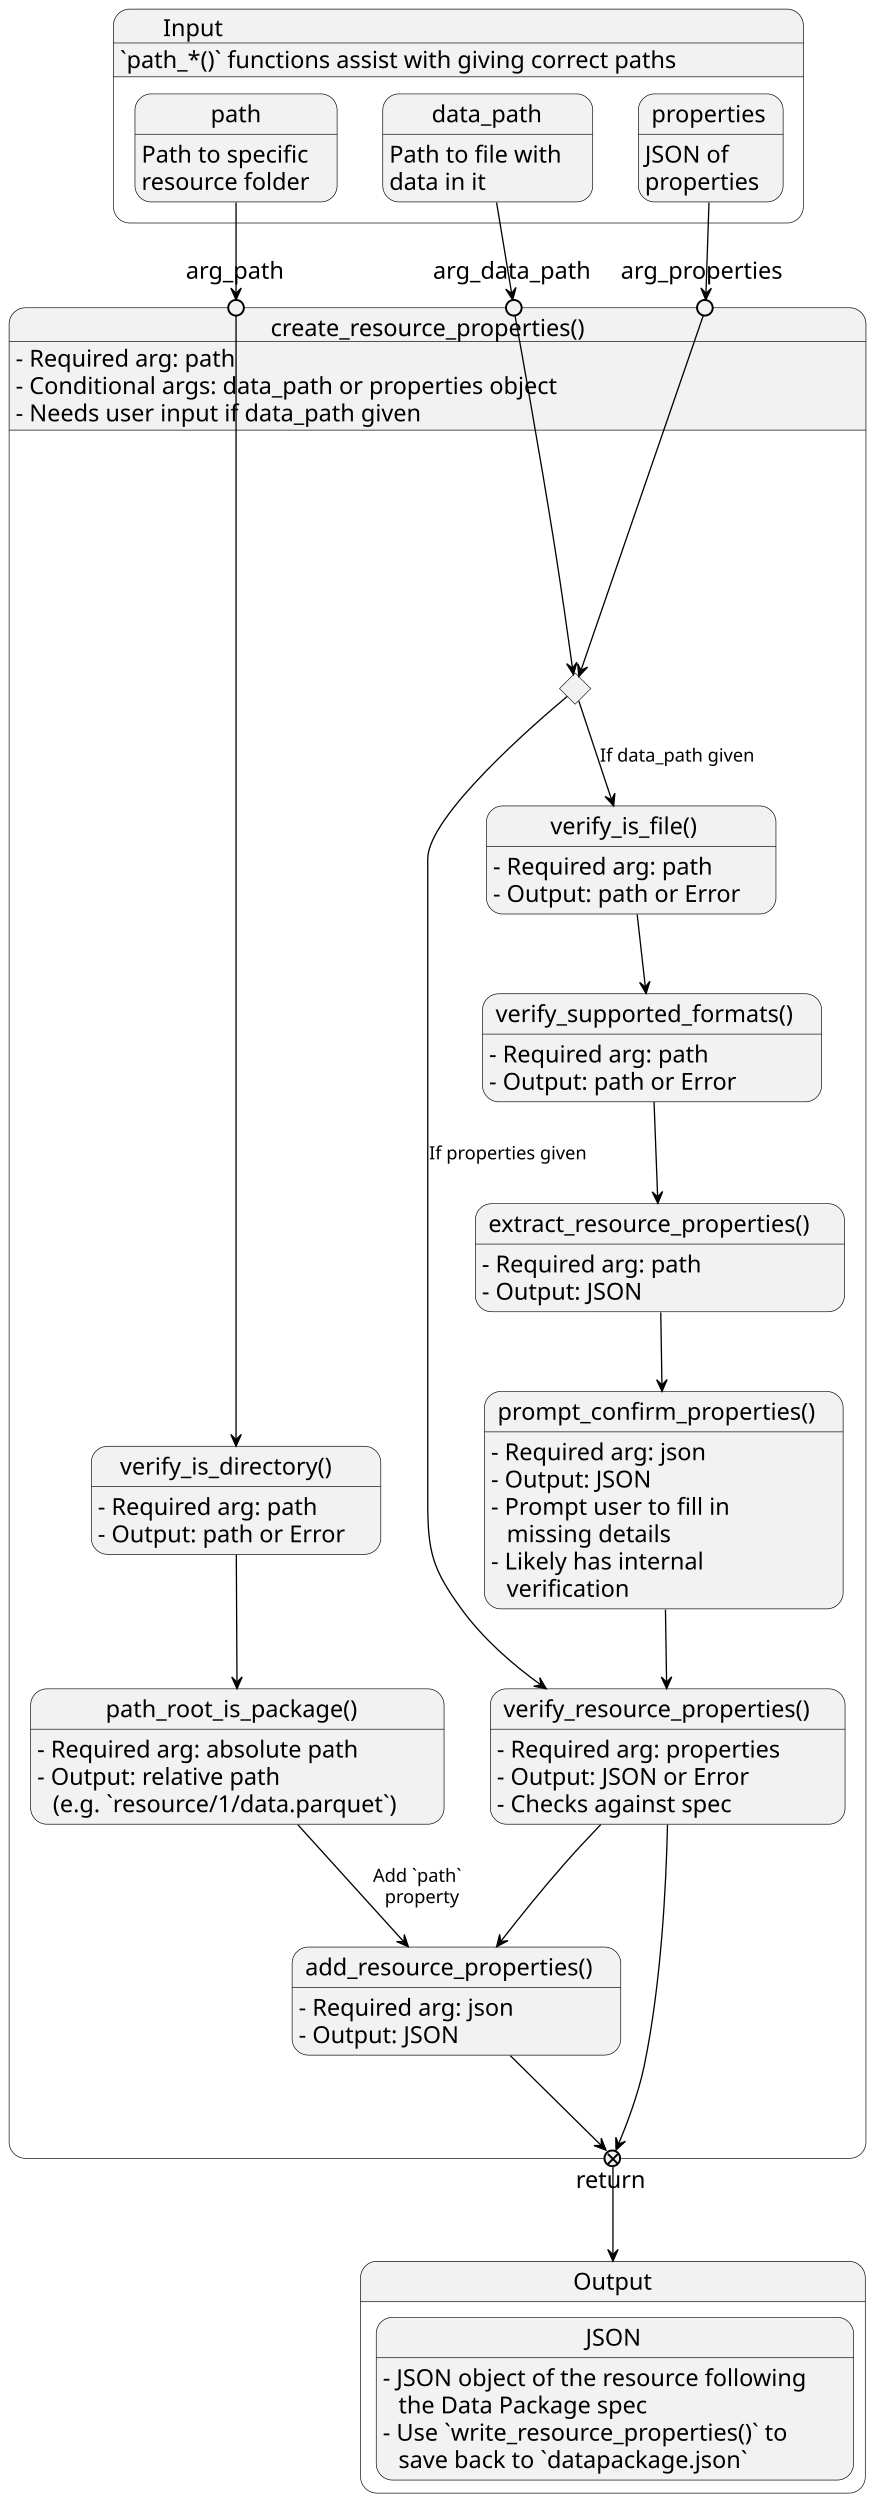
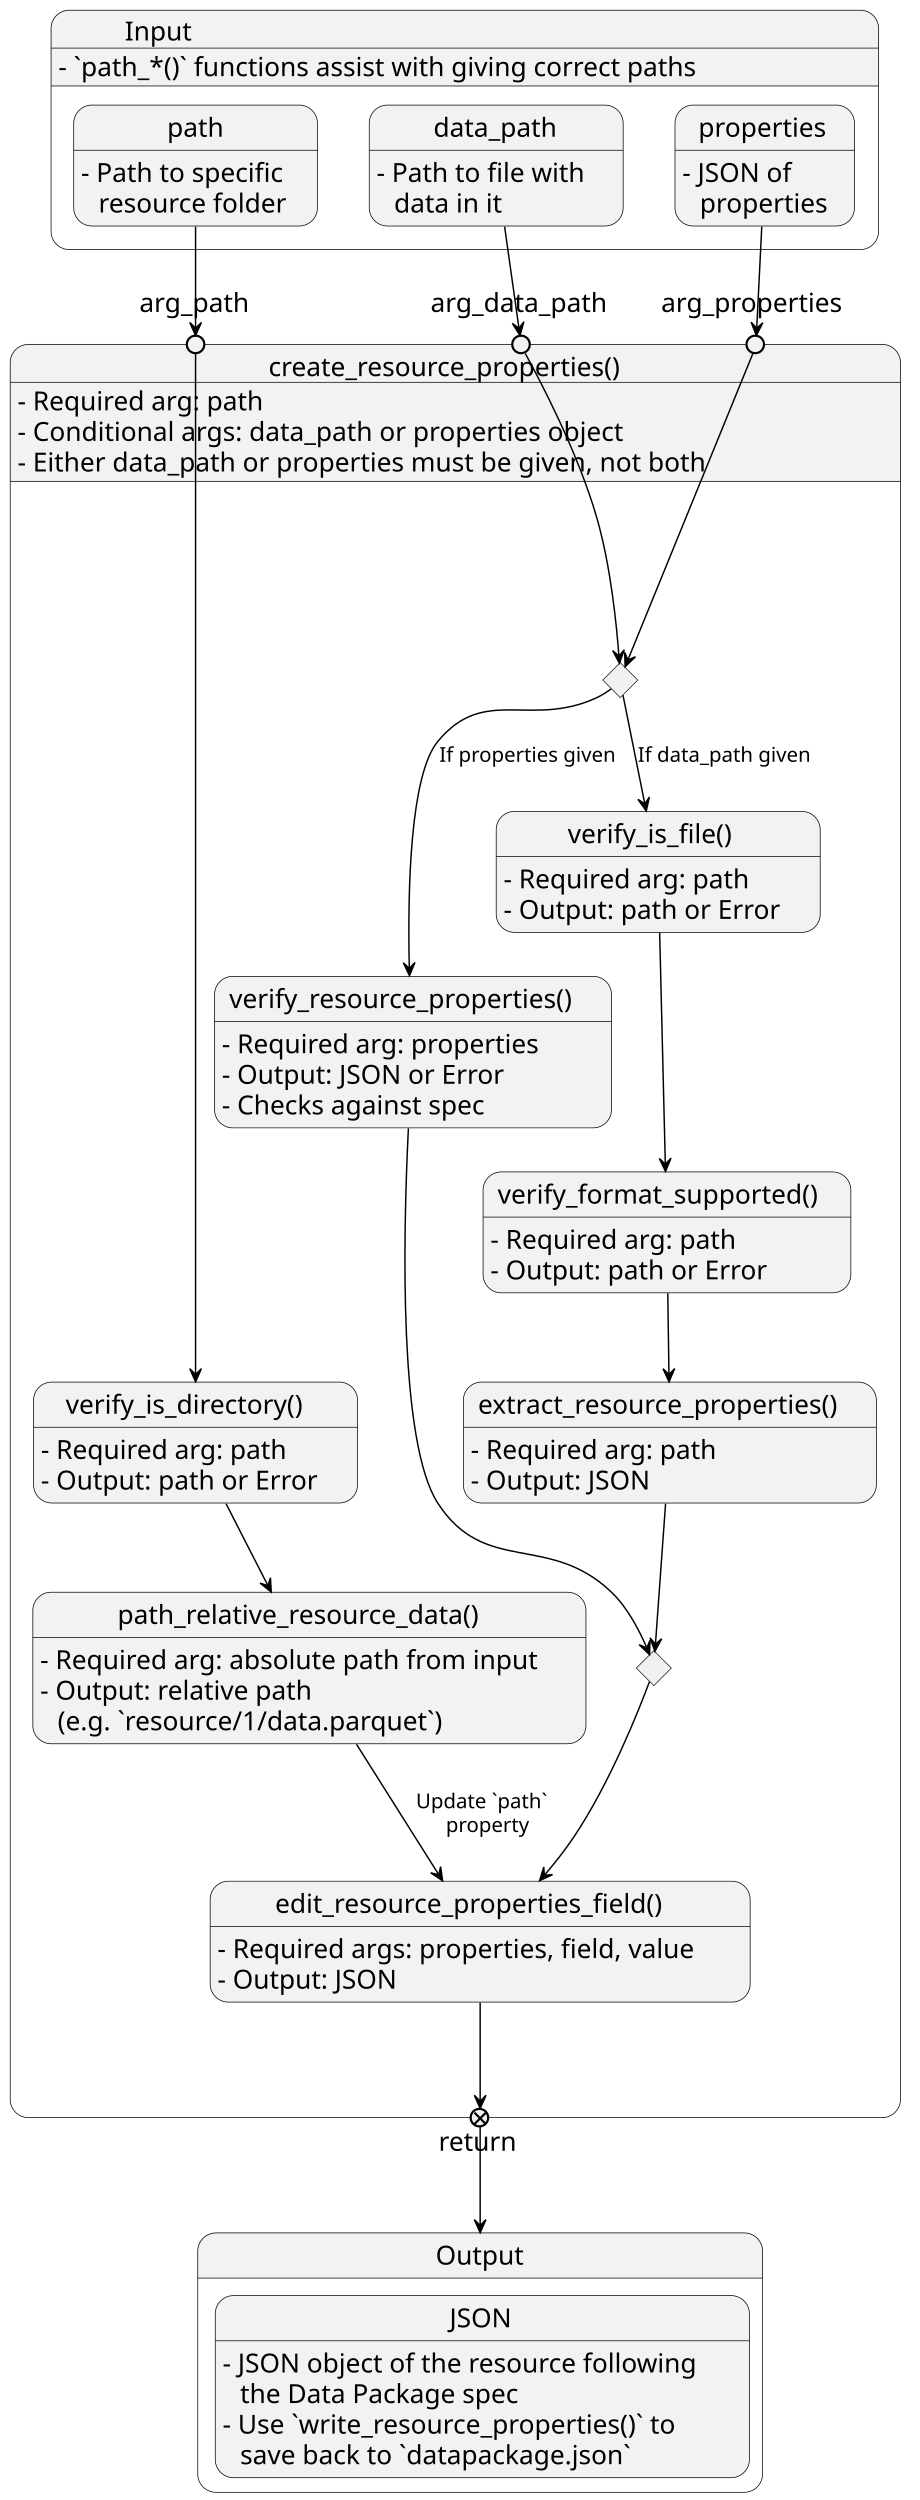
- <svg xmlns="http://www.w3.org/2000/svg" contentStyleType="text/css" height="1917px" preserveAspectRatio="none" style="width:677px;height:1917px;background:#FFFFFF;" version="1.1" viewBox="0 0 677 1917" width="677px" zoomAndPan="magnify">
+ <svg xmlns="http://www.w3.org/2000/svg" contentStyleType="text/css" height="1713px" preserveAspectRatio="none" style="width:630px;height:1713px;background:#FFFFFF;" version="1.1" viewBox="0 0 630 1713" width="630px" zoomAndPan="magnify">
  <defs />
  <g>
    <g id="cluster_input">
-       <path d="M99.5,7 L603.5,7 A12.5,12.5 0 0 1 616,19.5 L616,58.906 L87,58.906 L87,19.5 A12.5,12.5 0 0 1 99.5,7 " fill="#F2F2F2" style="stroke:#F2F2F2;stroke-width:1.0;" />
-       <rect fill="none" height="164" rx="12.5" ry="12.5" style="stroke:#000000;stroke-width:0.5;" width="529" x="87" y="7" />
-       <line style="stroke:#000000;stroke-width:0.5;" x1="87" x2="616" y1="58.906" y2="58.906" />
-       <line style="stroke:#000000;stroke-width:0.5;" x1="87" x2="616" y1="32.953" y2="32.953" />
-       <text fill="#000000" font-family="Fira Code" font-size="18" lengthAdjust="spacing" textLength="46" x="125" y="27.708">Input</text>
-       <text fill="#000000" font-family="Fira Code" font-size="18" lengthAdjust="spacing" textLength="453" x="92" y="52.161">`path_*()` functions assist with giving correct paths</text>
+       <path d="M47.5,7 L589.5,7 A12.5,12.5 0 0 1 602,19.5 L602,58.906 L35,58.906 L35,19.5 A12.5,12.5 0 0 1 47.5,7 " fill="#F2F2F2" style="stroke:#F2F2F2;stroke-width:1.0;" />
+       <rect fill="none" height="164" rx="12.5" ry="12.5" style="stroke:#000000;stroke-width:0.5;" width="567" x="35" y="7" />
+       <line style="stroke:#000000;stroke-width:0.5;" x1="35" x2="602" y1="58.906" y2="58.906" />
+       <line style="stroke:#000000;stroke-width:0.5;" x1="35" x2="602" y1="32.953" y2="32.953" />
+       <text fill="#000000" font-family="Fira Code" font-size="18" lengthAdjust="spacing" textLength="46" x="85.5" y="27.708">Input</text>
+       <text fill="#000000" font-family="Fira Code" font-size="18" lengthAdjust="spacing" textLength="466" x="40" y="52.161">- `path_*()` functions assist with giving correct paths</text>
    </g>
    <g id="cluster_crp">
-       <path d="M19.5,236 L651.5,236 A12.5,12.5 0 0 1 664,248.5 L664,329.812 L7,329.812 L7,248.5 A12.5,12.5 0 0 1 19.5,236 " fill="#F2F2F2" style="stroke:#F2F2F2;stroke-width:1.0;" />
-       <rect fill="none" height="1419" rx="12.5" ry="12.5" style="stroke:#000000;stroke-width:0.5;" width="657" x="7" y="236" />
-       <line style="stroke:#000000;stroke-width:0.5;" x1="7" x2="664" y1="329.812" y2="329.812" />
-       <line style="stroke:#000000;stroke-width:0.5;" x1="7" x2="664" y1="261.953" y2="261.953" />
-       <text fill="#000000" font-family="Fira Code" font-size="18" lengthAdjust="spacing" textLength="256" x="207.5" y="257.708">create_resource_properties()</text>
+       <path d="M19.5,236 L604.5,236 A12.5,12.5 0 0 1 617,248.5 L617,329.812 L7,329.812 L7,248.5 A12.5,12.5 0 0 1 19.5,236 " fill="#F2F2F2" style="stroke:#F2F2F2;stroke-width:1.0;" />
+       <rect fill="none" height="1215" rx="12.5" ry="12.5" style="stroke:#000000;stroke-width:0.5;" width="610" x="7" y="236" />
+       <line style="stroke:#000000;stroke-width:0.5;" x1="7" x2="617" y1="329.812" y2="329.812" />
+       <line style="stroke:#000000;stroke-width:0.5;" x1="7" x2="617" y1="261.953" y2="261.953" />
+       <text fill="#000000" font-family="Fira Code" font-size="18" lengthAdjust="spacing" textLength="256" x="184" y="257.708">create_resource_properties()</text>
      <text fill="#000000" font-family="Fira Code" font-size="18" lengthAdjust="spacing" textLength="180" x="12" y="281.161">- Required arg: path</text>
      <text fill="#000000" font-family="Fira Code" font-size="18" lengthAdjust="spacing" textLength="436" x="12" y="302.114">- Conditional args: data_path or properties object</text>
-       <text fill="#000000" font-family="Fira Code" font-size="18" lengthAdjust="spacing" textLength="327" x="12" y="323.067">- Needs user input if data_path given</text>
+       <text fill="#000000" font-family="Fira Code" font-size="18" lengthAdjust="spacing" textLength="499" x="12" y="323.067">- Either data_path or properties must be given, not both</text>
    </g>
    <g id="input.path">
-       <rect fill="#F2F2F2" height="82.859" rx="12.5" ry="12.5" style="stroke:#000000;stroke-width:0.5;" width="155" x="103.5" y="72" />
-       <line style="stroke:#000000;stroke-width:0.5;" x1="103.5" x2="258.5" y1="102.953" y2="102.953" />
-       <text fill="#000000" font-family="Fira Code" font-size="18" lengthAdjust="spacing" textLength="39" x="161.5" y="93.708">path</text>
-       <text fill="#000000" font-family="Fira Code" font-size="18" lengthAdjust="spacing" textLength="133" x="108.5" y="124.661">Path to specific</text>
-       <text fill="#000000" font-family="Fira Code" font-size="18" lengthAdjust="spacing" textLength="135" x="108.5" y="145.614">resource folder</text>
+       <rect fill="#F2F2F2" height="82.859" rx="12.5" ry="12.5" style="stroke:#000000;stroke-width:0.5;" width="167" x="50.5" y="72" />
+       <line style="stroke:#000000;stroke-width:0.5;" x1="50.5" x2="217.5" y1="102.953" y2="102.953" />
+       <text fill="#000000" font-family="Fira Code" font-size="18" lengthAdjust="spacing" textLength="39" x="114.5" y="93.708">path</text>
+       <text fill="#000000" font-family="Fira Code" font-size="18" lengthAdjust="spacing" textLength="146" x="55.5" y="124.661">- Path to specific</text>
+       <text fill="#000000" font-family="Fira Code" font-size="18" lengthAdjust="spacing" textLength="135" x="67.5" y="145.614">resource folder</text>
    </g>
    <g id="input.data_path">
-       <rect fill="#F2F2F2" height="82.859" rx="12.5" ry="12.5" style="stroke:#000000;stroke-width:0.5;" width="161" x="293.5" y="72" />
-       <line style="stroke:#000000;stroke-width:0.5;" x1="293.5" x2="454.5" y1="102.953" y2="102.953" />
-       <text fill="#000000" font-family="Fira Code" font-size="18" lengthAdjust="spacing" textLength="86" x="331" y="93.708">data_path</text>
-       <text fill="#000000" font-family="Fira Code" font-size="18" lengthAdjust="spacing" textLength="141" x="298.5" y="124.661">Path to file with</text>
-       <text fill="#000000" font-family="Fira Code" font-size="18" lengthAdjust="spacing" textLength="78" x="298.5" y="145.614">data in it</text>
+       <rect fill="#F2F2F2" height="82.859" rx="12.5" ry="12.5" style="stroke:#000000;stroke-width:0.5;" width="174" x="253" y="72" />
+       <line style="stroke:#000000;stroke-width:0.5;" x1="253" x2="427" y1="102.953" y2="102.953" />
+       <text fill="#000000" font-family="Fira Code" font-size="18" lengthAdjust="spacing" textLength="86" x="297" y="93.708">data_path</text>
+       <text fill="#000000" font-family="Fira Code" font-size="18" lengthAdjust="spacing" textLength="154" x="258" y="124.661">- Path to file with</text>
+       <text fill="#000000" font-family="Fira Code" font-size="18" lengthAdjust="spacing" textLength="78" x="270" y="145.614">data in it</text>
    </g>
    <g id="input.properties">
-       <rect fill="#F2F2F2" height="82.859" rx="12.5" ry="12.5" style="stroke:#000000;stroke-width:0.5;" width="111" x="489.5" y="72" />
-       <line style="stroke:#000000;stroke-width:0.5;" x1="489.5" x2="600.5" y1="102.953" y2="102.953" />
-       <text fill="#000000" font-family="Fira Code" font-size="18" lengthAdjust="spacing" textLength="91" x="499.5" y="93.708">properties</text>
-       <text fill="#000000" font-family="Fira Code" font-size="18" lengthAdjust="spacing" textLength="68" x="494.5" y="124.661">JSON of</text>
-       <text fill="#000000" font-family="Fira Code" font-size="18" lengthAdjust="spacing" textLength="91" x="494.5" y="145.614">properties</text>
+       <rect fill="#F2F2F2" height="82.859" rx="12.5" ry="12.5" style="stroke:#000000;stroke-width:0.5;" width="123" x="462.5" y="72" />
+       <line style="stroke:#000000;stroke-width:0.5;" x1="462.5" x2="585.5" y1="102.953" y2="102.953" />
+       <text fill="#000000" font-family="Fira Code" font-size="18" lengthAdjust="spacing" textLength="91" x="478.5" y="93.708">properties</text>
+       <text fill="#000000" font-family="Fira Code" font-size="18" lengthAdjust="spacing" textLength="81" x="467.5" y="124.661">- JSON of</text>
+       <text fill="#000000" font-family="Fira Code" font-size="18" lengthAdjust="spacing" textLength="91" x="479.5" y="145.614">properties</text>
    </g>
-     <text fill="#000000" font-family="Fira Code" font-size="18" lengthAdjust="spacing" textLength="77" x="142.5" y="213.755">arg_path</text>
-     <ellipse cx="181" cy="236" fill="#F2F2F2" rx="6" ry="6" style="stroke:#000000;stroke-width:1.5;" />
-     <text fill="#000000" font-family="Fira Code" font-size="18" lengthAdjust="spacing" textLength="124" x="332" y="213.755">arg_data_path</text>
-     <ellipse cx="394" cy="236" fill="#F2F2F2" rx="6" ry="6" style="stroke:#000000;stroke-width:1.5;" />
-     <text fill="#000000" font-family="Fira Code" font-size="18" lengthAdjust="spacing" textLength="129" x="476" y="213.755">arg_properties</text>
-     <ellipse cx="540.5" cy="236" fill="#F2F2F2" rx="6" ry="6" style="stroke:#000000;stroke-width:1.5;" />
+     <text fill="#000000" font-family="Fira Code" font-size="18" lengthAdjust="spacing" textLength="77" x="95.5" y="213.755">arg_path</text>
+     <ellipse cx="134" cy="236" fill="#F2F2F2" rx="6" ry="6" style="stroke:#000000;stroke-width:1.5;" />
+     <text fill="#000000" font-family="Fira Code" font-size="18" lengthAdjust="spacing" textLength="124" x="295" y="213.755">arg_data_path</text>
+     <ellipse cx="357" cy="236" fill="#F2F2F2" rx="6" ry="6" style="stroke:#000000;stroke-width:1.5;" />
+     <text fill="#000000" font-family="Fira Code" font-size="18" lengthAdjust="spacing" textLength="129" x="453" y="213.755">arg_properties</text>
+     <ellipse cx="517.5" cy="236" fill="#F2F2F2" rx="6" ry="6" style="stroke:#000000;stroke-width:1.5;" />
    <g id="crp.vid">
-       <rect fill="#F2F2F2" height="82.859" rx="12.5" ry="12.5" style="stroke:#000000;stroke-width:0.5;" width="222" x="70" y="1109" />
-       <line style="stroke:#000000;stroke-width:0.5;" x1="70" x2="292" y1="1139.953" y2="1139.953" />
-       <text fill="#000000" font-family="Fira Code" font-size="18" lengthAdjust="spacing" textLength="178" x="92" y="1130.708">verify_is_directory()</text>
-       <text fill="#000000" font-family="Fira Code" font-size="18" lengthAdjust="spacing" textLength="180" x="75" y="1161.661">- Required arg: path</text>
-       <text fill="#000000" font-family="Fira Code" font-size="18" lengthAdjust="spacing" textLength="202" x="75" y="1182.614">- Output: path or Error</text>
+       <rect fill="#F2F2F2" height="82.859" rx="12.5" ry="12.5" style="stroke:#000000;stroke-width:0.5;" width="222" x="23" y="947" />
+       <line style="stroke:#000000;stroke-width:0.5;" x1="23" x2="245" y1="977.953" y2="977.953" />
+       <text fill="#000000" font-family="Fira Code" font-size="18" lengthAdjust="spacing" textLength="178" x="45" y="968.708">verify_is_directory()</text>
+       <text fill="#000000" font-family="Fira Code" font-size="18" lengthAdjust="spacing" textLength="180" x="28" y="999.661">- Required arg: path</text>
+       <text fill="#000000" font-family="Fira Code" font-size="18" lengthAdjust="spacing" textLength="202" x="28" y="1020.614">- Output: path or Error</text>
    </g>
-     <g id="crp.papr">
-       <rect fill="#F2F2F2" height="103.812" rx="12.5" ry="12.5" style="stroke:#000000;stroke-width:0.5;" width="317" x="23.5" y="1295" />
-       <line style="stroke:#000000;stroke-width:0.5;" x1="23.5" x2="340.5" y1="1325.953" y2="1325.953" />
-       <text fill="#000000" font-family="Fira Code" font-size="18" lengthAdjust="spacing" textLength="202" x="81" y="1316.708">path_root_is_package()</text>
-       <text fill="#000000" font-family="Fira Code" font-size="18" lengthAdjust="spacing" textLength="260" x="28.5" y="1347.661">- Required arg: absolute path</text>
-       <text fill="#000000" font-family="Fira Code" font-size="18" lengthAdjust="spacing" textLength="199" x="28.5" y="1368.614">- Output: relative path</text>
-       <text fill="#000000" font-family="Fira Code" font-size="18" lengthAdjust="spacing" textLength="285" x="40.5" y="1389.567">(e.g. `resource/1/data.parquet`)</text>
+     <g id="crp.prrd">
+       <rect fill="#F2F2F2" height="103.812" rx="12.5" ry="12.5" style="stroke:#000000;stroke-width:0.5;" width="379" x="22.5" y="1091" />
+       <line style="stroke:#000000;stroke-width:0.5;" x1="22.5" x2="401.5" y1="1121.953" y2="1121.953" />
+       <text fill="#000000" font-family="Fira Code" font-size="18" lengthAdjust="spacing" textLength="263" x="80.5" y="1112.708">path_relative_resource_data()</text>
+       <text fill="#000000" font-family="Fira Code" font-size="18" lengthAdjust="spacing" textLength="359" x="27.5" y="1143.661">- Required arg: absolute path from input</text>
+       <text fill="#000000" font-family="Fira Code" font-size="18" lengthAdjust="spacing" textLength="199" x="27.5" y="1164.614">- Output: relative path</text>
+       <text fill="#000000" font-family="Fira Code" font-size="18" lengthAdjust="spacing" textLength="285" x="39.5" y="1185.567">(e.g. `resource/1/data.parquet`)</text>
    </g>
-     <g id="elem_condition">
-       <polygon fill="#F1F1F1" points="441,516,453,528,441,540,429,528,441,516" style="stroke:#181818;stroke-width:0.5;" />
+     <g id="elem_condition_input">
+       <polygon fill="#F1F1F1" points="425,454,437,466,425,478,413,466,425,454" style="stroke:#181818;stroke-width:0.5;" />
    </g>
    <g id="crp.vrp">
-       <rect fill="#F2F2F2" height="103.812" rx="12.5" ry="12.5" style="stroke:#000000;stroke-width:0.5;" width="272" x="376" y="1295" />
-       <line style="stroke:#000000;stroke-width:0.5;" x1="376" x2="648" y1="1325.953" y2="1325.953" />
-       <text fill="#000000" font-family="Fira Code" font-size="18" lengthAdjust="spacing" textLength="252" x="386" y="1316.708">verify_resource_properties()</text>
-       <text fill="#000000" font-family="Fira Code" font-size="18" lengthAdjust="spacing" textLength="232" x="381" y="1347.661">- Required arg: properties</text>
-       <text fill="#000000" font-family="Fira Code" font-size="18" lengthAdjust="spacing" textLength="208" x="381" y="1368.614">- Output: JSON or Error</text>
-       <text fill="#000000" font-family="Fira Code" font-size="18" lengthAdjust="spacing" textLength="188" x="381" y="1389.567">- Checks against spec</text>
-     </g>
-     <g id="crp.arp">
-       <rect fill="#F2F2F2" height="82.859" rx="12.5" ry="12.5" style="stroke:#000000;stroke-width:0.5;" width="252" x="224" y="1493" />
-       <line style="stroke:#000000;stroke-width:0.5;" x1="224" x2="476" y1="1523.953" y2="1523.953" />
-       <text fill="#000000" font-family="Fira Code" font-size="18" lengthAdjust="spacing" textLength="232" x="234" y="1514.708">add_resource_properties()</text>
-       <text fill="#000000" font-family="Fira Code" font-size="18" lengthAdjust="spacing" textLength="176" x="229" y="1545.661">- Required arg: json</text>
-       <text fill="#000000" font-family="Fira Code" font-size="18" lengthAdjust="spacing" textLength="131" x="229" y="1566.614">- Output: JSON</text>
+       <rect fill="#F2F2F2" height="103.812" rx="12.5" ry="12.5" style="stroke:#000000;stroke-width:0.5;" width="272" x="147" y="669" />
+       <line style="stroke:#000000;stroke-width:0.5;" x1="147" x2="419" y1="699.953" y2="699.953" />
+       <text fill="#000000" font-family="Fira Code" font-size="18" lengthAdjust="spacing" textLength="252" x="157" y="690.708">verify_resource_properties()</text>
+       <text fill="#000000" font-family="Fira Code" font-size="18" lengthAdjust="spacing" textLength="232" x="152" y="721.661">- Required arg: properties</text>
+       <text fill="#000000" font-family="Fira Code" font-size="18" lengthAdjust="spacing" textLength="208" x="152" y="742.614">- Output: JSON or Error</text>
+       <text fill="#000000" font-family="Fira Code" font-size="18" lengthAdjust="spacing" textLength="188" x="152" y="763.567">- Checks against spec</text>
    </g>
    <g id="crp.vif">
-       <rect fill="#F2F2F2" height="82.859" rx="12.5" ry="12.5" style="stroke:#000000;stroke-width:0.5;" width="222" x="373" y="618" />
-       <line style="stroke:#000000;stroke-width:0.5;" x1="373" x2="595" y1="648.953" y2="648.953" />
-       <text fill="#000000" font-family="Fira Code" font-size="18" lengthAdjust="spacing" textLength="124" x="422" y="639.708">verify_is_file()</text>
-       <text fill="#000000" font-family="Fira Code" font-size="18" lengthAdjust="spacing" textLength="180" x="378" y="670.661">- Required arg: path</text>
-       <text fill="#000000" font-family="Fira Code" font-size="18" lengthAdjust="spacing" textLength="202" x="378" y="691.614">- Output: path or Error</text>
+       <rect fill="#F2F2F2" height="82.859" rx="12.5" ry="12.5" style="stroke:#000000;stroke-width:0.5;" width="222" x="340" y="556" />
+       <line style="stroke:#000000;stroke-width:0.5;" x1="340" x2="562" y1="586.953" y2="586.953" />
+       <text fill="#000000" font-family="Fira Code" font-size="18" lengthAdjust="spacing" textLength="124" x="389" y="577.708">verify_is_file()</text>
+       <text fill="#000000" font-family="Fira Code" font-size="18" lengthAdjust="spacing" textLength="180" x="345" y="608.661">- Required arg: path</text>
+       <text fill="#000000" font-family="Fira Code" font-size="18" lengthAdjust="spacing" textLength="202" x="345" y="629.614">- Output: path or Error</text>
    </g>
    <g id="crp.vsf">
-       <rect fill="#F2F2F2" height="82.859" rx="12.5" ry="12.5" style="stroke:#000000;stroke-width:0.5;" width="260" x="370" y="762" />
-       <line style="stroke:#000000;stroke-width:0.5;" x1="370" x2="630" y1="792.953" y2="792.953" />
-       <text fill="#000000" font-family="Fira Code" font-size="18" lengthAdjust="spacing" textLength="240" x="380" y="783.708">verify_supported_formats()</text>
-       <text fill="#000000" font-family="Fira Code" font-size="18" lengthAdjust="spacing" textLength="180" x="375" y="814.661">- Required arg: path</text>
-       <text fill="#000000" font-family="Fira Code" font-size="18" lengthAdjust="spacing" textLength="202" x="375" y="835.614">- Output: path or Error</text>
+       <rect fill="#F2F2F2" height="82.859" rx="12.5" ry="12.5" style="stroke:#000000;stroke-width:0.5;" width="252" x="331" y="803" />
+       <line style="stroke:#000000;stroke-width:0.5;" x1="331" x2="583" y1="833.953" y2="833.953" />
+       <text fill="#000000" font-family="Fira Code" font-size="18" lengthAdjust="spacing" textLength="232" x="341" y="824.708">verify_format_supported()</text>
+       <text fill="#000000" font-family="Fira Code" font-size="18" lengthAdjust="spacing" textLength="180" x="336" y="855.661">- Required arg: path</text>
+       <text fill="#000000" font-family="Fira Code" font-size="18" lengthAdjust="spacing" textLength="202" x="336" y="876.614">- Output: path or Error</text>
    </g>
    <g id="crp.erp">
-       <rect fill="#F2F2F2" height="82.859" rx="12.5" ry="12.5" style="stroke:#000000;stroke-width:0.5;" width="283" x="364.5" y="923" />
-       <line style="stroke:#000000;stroke-width:0.5;" x1="364.5" x2="647.5" y1="953.953" y2="953.953" />
-       <text fill="#000000" font-family="Fira Code" font-size="18" lengthAdjust="spacing" textLength="263" x="374.5" y="944.708">extract_resource_properties()</text>
-       <text fill="#000000" font-family="Fira Code" font-size="18" lengthAdjust="spacing" textLength="180" x="369.5" y="975.661">- Required arg: path</text>
-       <text fill="#000000" font-family="Fira Code" font-size="18" lengthAdjust="spacing" textLength="131" x="369.5" y="996.614">- Output: JSON</text>
+       <rect fill="#F2F2F2" height="82.859" rx="12.5" ry="12.5" style="stroke:#000000;stroke-width:0.5;" width="283" x="317.5" y="947" />
+       <line style="stroke:#000000;stroke-width:0.5;" x1="317.5" x2="600.5" y1="977.953" y2="977.953" />
+       <text fill="#000000" font-family="Fira Code" font-size="18" lengthAdjust="spacing" textLength="263" x="327.5" y="968.708">extract_resource_properties()</text>
+       <text fill="#000000" font-family="Fira Code" font-size="18" lengthAdjust="spacing" textLength="180" x="322.5" y="999.661">- Required arg: path</text>
+       <text fill="#000000" font-family="Fira Code" font-size="18" lengthAdjust="spacing" textLength="131" x="322.5" y="1020.614">- Output: JSON</text>
    </g>
-     <g id="crp.pcp">
-       <rect fill="#F2F2F2" height="166.672" rx="12.5" ry="12.5" style="stroke:#000000;stroke-width:0.5;" width="275" x="371.5" y="1067" />
-       <line style="stroke:#000000;stroke-width:0.5;" x1="371.5" x2="646.5" y1="1097.953" y2="1097.953" />
-       <text fill="#000000" font-family="Fira Code" font-size="18" lengthAdjust="spacing" textLength="255" x="381.5" y="1088.708">prompt_confirm_properties()</text>
-       <text fill="#000000" font-family="Fira Code" font-size="18" lengthAdjust="spacing" textLength="176" x="376.5" y="1119.661">- Required arg: json</text>
-       <text fill="#000000" font-family="Fira Code" font-size="18" lengthAdjust="spacing" textLength="131" x="376.5" y="1140.614">- Output: JSON</text>
-       <text fill="#000000" font-family="Fira Code" font-size="18" lengthAdjust="spacing" textLength="195" x="376.5" y="1161.567">- Prompt user to fill in</text>
-       <text fill="#000000" font-family="Fira Code" font-size="18" lengthAdjust="spacing" textLength="128" x="388.5" y="1182.521">missing details</text>
-       <text fill="#000000" font-family="Fira Code" font-size="18" lengthAdjust="spacing" textLength="174" x="376.5" y="1203.474">- Likely has internal</text>
-       <text fill="#000000" font-family="Fira Code" font-size="18" lengthAdjust="spacing" textLength="99" x="388.5" y="1224.427">verification</text>
+     <g id="elem_condition_output">
+       <polygon fill="#F1F1F1" points="448,1131,460,1143,448,1155,436,1143,448,1131" style="stroke:#181818;stroke-width:0.5;" />
    </g>
-     <text fill="#000000" font-family="Fira Code" font-size="18" lengthAdjust="spacing" textLength="56" x="441.5" y="1677.708">return</text>
-     <ellipse cx="469.5" cy="1655" fill="#F2F2F2" rx="6" ry="6" style="stroke:#000000;stroke-width:1.5;" />
-     <line style="stroke:#000000;stroke-width:1.5;" x1="473.889" x2="466.111" y1="1659.389" y2="1651.611" />
-     <line style="stroke:#000000;stroke-width:1.5;" x1="473.889" x2="466.111" y1="1651.611" y2="1659.389" />
-     <path d="M289,1734 L651,1734 A12.5,12.5 0 0 1 663.5,1746.5 L663.5,1764.953 L276.5,1764.953 L276.5,1746.5 A12.5,12.5 0 0 1 289,1734 " fill="#F2F2F2" style="stroke:#F2F2F2;stroke-width:1.0;" />
-     <rect fill="none" height="177.719" rx="12.5" ry="12.5" style="stroke:#000000;stroke-width:0.5;" width="387" x="276.5" y="1734" />
-     <line style="stroke:#000000;stroke-width:0.5;" x1="276.5" x2="663.5" y1="1764.953" y2="1764.953" />
-     <text fill="#000000" font-family="Fira Code" font-size="18" lengthAdjust="spacing" textLength="61" x="439.5" y="1755.708">Output</text>
+     <g id="crp.erpf">
+       <rect fill="#F2F2F2" height="82.859" rx="12.5" ry="12.5" style="stroke:#000000;stroke-width:0.5;" width="370" x="144" y="1289" />
+       <line style="stroke:#000000;stroke-width:0.5;" x1="144" x2="514" y1="1319.953" y2="1319.953" />
+       <text fill="#000000" font-family="Fira Code" font-size="18" lengthAdjust="spacing" textLength="281" x="188.5" y="1310.708">edit_resource_properties_field()</text>
+       <text fill="#000000" font-family="Fira Code" font-size="18" lengthAdjust="spacing" textLength="350" x="149" y="1341.661">- Required args: properties, field, value</text>
+       <text fill="#000000" font-family="Fira Code" font-size="18" lengthAdjust="spacing" textLength="131" x="149" y="1362.614">- Output: JSON</text>
+     </g>
+     <text fill="#000000" font-family="Fira Code" font-size="18" lengthAdjust="spacing" textLength="56" x="300.5" y="1473.708">return</text>
+     <ellipse cx="328.5" cy="1451" fill="#F2F2F2" rx="6" ry="6" style="stroke:#000000;stroke-width:1.5;" />
+     <line style="stroke:#000000;stroke-width:1.5;" x1="332.889" x2="325.111" y1="1455.389" y2="1447.611" />
+     <line style="stroke:#000000;stroke-width:1.5;" x1="332.889" x2="325.111" y1="1447.611" y2="1455.389" />
+     <path d="M148,1530 L510,1530 A12.5,12.5 0 0 1 522.5,1542.5 L522.5,1560.953 L135.5,1560.953 L135.5,1542.5 A12.5,12.5 0 0 1 148,1530 " fill="#F2F2F2" style="stroke:#F2F2F2;stroke-width:1.0;" />
+     <rect fill="none" height="177.719" rx="12.5" ry="12.5" style="stroke:#000000;stroke-width:0.5;" width="387" x="135.5" y="1530" />
+     <line style="stroke:#000000;stroke-width:0.5;" x1="135.5" x2="522.5" y1="1560.953" y2="1560.953" />
+     <text fill="#000000" font-family="Fira Code" font-size="18" lengthAdjust="spacing" textLength="61" x="298.5" y="1551.708">Output</text>
    <g id="output.json_output">
-       <rect fill="#F2F2F2" height="124.766" rx="12.5" ry="12.5" style="stroke:#000000;stroke-width:0.5;" width="366" x="288.5" y="1776.953" />
-       <line style="stroke:#000000;stroke-width:0.5;" x1="288.5" x2="654.5" y1="1807.906" y2="1807.906" />
-       <text fill="#000000" font-family="Fira Code" font-size="18" lengthAdjust="spacing" textLength="45" x="449" y="1798.661">JSON</text>
-       <text fill="#000000" font-family="Fira Code" font-size="18" lengthAdjust="spacing" textLength="346" x="293.5" y="1829.614">- JSON object of the resource following</text>
-       <text fill="#000000" font-family="Fira Code" font-size="18" lengthAdjust="spacing" textLength="199" x="305.5" y="1850.567">the Data Package spec</text>
-       <text fill="#000000" font-family="Fira Code" font-size="18" lengthAdjust="spacing" textLength="341" x="293.5" y="1871.521">- Use `write_resource_properties()` to</text>
-       <text fill="#000000" font-family="Fira Code" font-size="18" lengthAdjust="spacing" textLength="285" x="305.5" y="1892.474">save back to `datapackage.json`</text>
+       <rect fill="#F2F2F2" height="124.766" rx="12.5" ry="12.5" style="stroke:#000000;stroke-width:0.5;" width="366" x="147.5" y="1572.953" />
+       <line style="stroke:#000000;stroke-width:0.5;" x1="147.5" x2="513.5" y1="1603.906" y2="1603.906" />
+       <text fill="#000000" font-family="Fira Code" font-size="18" lengthAdjust="spacing" textLength="45" x="308" y="1594.661">JSON</text>
+       <text fill="#000000" font-family="Fira Code" font-size="18" lengthAdjust="spacing" textLength="346" x="152.5" y="1625.614">- JSON object of the resource following</text>
+       <text fill="#000000" font-family="Fira Code" font-size="18" lengthAdjust="spacing" textLength="199" x="164.5" y="1646.567">the Data Package spec</text>
+       <text fill="#000000" font-family="Fira Code" font-size="18" lengthAdjust="spacing" textLength="341" x="152.5" y="1667.521">- Use `write_resource_properties()` to</text>
+       <text fill="#000000" font-family="Fira Code" font-size="18" lengthAdjust="spacing" textLength="285" x="164.5" y="1688.474">save back to `datapackage.json`</text>
    </g>
    <g id="link_path_arg_path">
-       <path d="M181,155.3 C181,179.89 181,209.33 181,224.62 " fill="none" id="path-to-arg_path" style="stroke:#000000;stroke-width:1.0;" />
-       <polygon fill="#000000" points="181,229.92,185,220.92,181,224.92,177,220.92,181,229.92" style="stroke:#000000;stroke-width:1.0;" />
+       <path d="M134,155.3 C134,179.89 134,209.33 134,224.62 " fill="none" id="path-to-arg_path" style="stroke:#000000;stroke-width:1.0;" />
+       <polygon fill="#000000" points="134,229.92,138,220.92,134,224.92,130,220.92,134,229.92" style="stroke:#000000;stroke-width:1.0;" />
    </g>
    <g id="link_data_path_arg_data_path">
-       <path d="M380.77,155.3 C384.85,179.89 389.74,209.33 392.28,224.62 " fill="none" id="data_path-to-arg_data_path" style="stroke:#000000;stroke-width:1.0;" />
-       <polygon fill="#000000" points="393.16,229.92,395.639,220.388,392.345,224.987,387.746,221.692,393.16,229.92" style="stroke:#000000;stroke-width:1.0;" />
+       <path d="M345.76,155.3 C349.22,179.89 353.38,209.33 355.54,224.62 " fill="none" id="data_path-to-arg_data_path" style="stroke:#000000;stroke-width:1.0;" />
+       <polygon fill="#000000" points="356.28,229.92,358.982,220.449,355.581,224.969,351.061,221.568,356.28,229.92" style="stroke:#000000;stroke-width:1.0;" />
    </g>
    <g id="link_properties_arg_properties">
-       <path d="M543.65,155.3 C542.83,179.89 541.85,209.33 541.34,224.62 " fill="none" id="properties-to-arg_properties" style="stroke:#000000;stroke-width:1.0;" />
-       <polygon fill="#000000" points="541.17,229.92,545.477,221.063,541.342,224.923,537.482,220.788,541.17,229.92" style="stroke:#000000;stroke-width:1.0;" />
+       <path d="M521.97,155.3 C520.74,179.89 519.28,209.33 518.52,224.62 " fill="none" id="properties-to-arg_properties" style="stroke:#000000;stroke-width:1.0;" />
+       <polygon fill="#000000" points="518.25,229.92,522.682,221.125,518.493,224.926,514.691,220.737,518.25,229.92" style="stroke:#000000;stroke-width:1.0;" />
    </g>
    <g id="link_arg_path_vid">
-       <path d="M181,242.3 C181,254.9 181,287.65 181,315 C181,315 181,315 181,965.5 C181,1012.54 181,1066.35 181,1103.57 " fill="none" id="arg_path-to-vid" style="stroke:#000000;stroke-width:1.0;" />
-       <polygon fill="#000000" points="181,1108.94,185,1099.94,181,1103.94,177,1099.94,181,1108.94" style="stroke:#000000;stroke-width:1.0;" />
+       <path d="M134,242.3 C134,254.9 134,287.65 134,315 C134,315 134,315 134,845.5 C134,877.64 134,913.88 134,941.7 " fill="none" id="arg_path-to-vid" style="stroke:#000000;stroke-width:1.0;" />
+       <polygon fill="#000000" points="134,946.8,138,937.8,134,941.8,130,937.8,134,946.8" style="stroke:#000000;stroke-width:1.0;" />
    </g>
-     <g id="link_vid_papr">
-       <path d="M181.21,1192.27 C181.35,1220.49 181.55,1258.43 181.71,1289.55 " fill="none" id="vid-to-papr" style="stroke:#000000;stroke-width:1.0;" />
-       <polygon fill="#000000" points="181.74,1294.88,185.689,1285.857,181.711,1289.88,177.689,1285.903,181.74,1294.88" style="stroke:#000000;stroke-width:1.0;" />
+     <g id="link_vid_prrd">
+       <path d="M154.9,1030.37 C163.68,1047.53 174.03,1067.76 183.49,1086.26 " fill="none" id="vid-to-prrd" style="stroke:#000000;stroke-width:1.0;" />
+       <polygon fill="#000000" points="185.87,1090.92,185.31,1081.087,183.583,1086.474,178.196,1084.747,185.87,1090.92" style="stroke:#000000;stroke-width:1.0;" />
    </g>
-     <g id="link_arg_properties_condition">
-       <path d="M539.26,242.03 C527.83,275.19 463.23,462.53 445.5,513.94 " fill="none" id="arg_properties-to-condition" style="stroke:#000000;stroke-width:1.0;" />
-       <polygon fill="#000000" points="443.84,518.75,450.553,511.543,445.468,514.023,442.989,508.938,443.84,518.75" style="stroke:#000000;stroke-width:1.0;" />
+     <g id="link_arg_properties_condition_input">
+       <path d="M515.88,242.19 C504.24,270.73 447.93,408.8 430.29,452.03 " fill="none" id="arg_properties-to-condition_input" style="stroke:#000000;stroke-width:1.0;" />
+       <polygon fill="#000000" points="428.34,456.82,435.44,449.994,430.226,452.19,428.031,446.976,428.34,456.82" style="stroke:#000000;stroke-width:1.0;" />
    </g>
-     <g id="link_condition_vrp">
-       <path d="M434.92,534.02 C411.45,553.63 328,625.68 328,658.5 C328,658.5 328,658.5 328,1151.5 C328,1189.94 331.36,1202.93 354,1234 C370.22,1256.26 392.23,1275.74 414.67,1291.94 " fill="none" id="condition-to-vrp" style="stroke:#000000;stroke-width:1.0;" />
-       <polygon fill="#000000" points="418.86,1294.92,413.85,1286.441,414.788,1292.019,409.209,1292.957,418.86,1294.92" style="stroke:#000000;stroke-width:1.0;" />
-       <text fill="#000000" font-family="sans-serif" font-size="14" lengthAdjust="spacing" textLength="123" x="329" y="888.995">If properties given</text>
+     <g id="link_condition_input_vrp">
+       <path d="M418.76,472.01 C415.91,474.1 412.42,476.41 409,478 C363.44,499.19 332.03,469.28 300,508 C281.08,530.88 279.22,608.67 280.45,663.35 " fill="none" id="condition_input-to-vrp" style="stroke:#000000;stroke-width:1.0;" />
+       <polygon fill="#000000" points="280.58,668.57,284.347,659.47,280.452,663.572,276.35,659.676,280.58,668.57" style="stroke:#000000;stroke-width:1.0;" />
+       <text fill="#000000" font-family="sans-serif" font-size="14" lengthAdjust="spacing" textLength="123" x="301" y="521.995">If properties given</text>
    </g>
-     <g id="link_papr_arp">
-       <path d="M228.35,1399.18 C253.81,1427.29 285.08,1461.82 309.54,1488.83 " fill="none" id="papr-to-arp" style="stroke:#000000;stroke-width:1.0;" />
-       <polygon fill="#000000" points="313.1,1492.76,310.015,1483.407,309.74,1489.057,304.09,1488.783,313.1,1492.76" style="stroke:#000000;stroke-width:1.0;" />
-       <text fill="#000000" font-family="sans-serif" font-size="14" lengthAdjust="spacing" textLength="76" x="286" y="1442.995">Add `path`</text>
-       <text fill="#000000" font-family="sans-serif" font-size="14" lengthAdjust="spacing" textLength="58" x="295" y="1459.292">property</text>
+     <g id="link_arg_data_path_condition_input">
+       <path d="M359.92,242.22 C368.83,258.4 395.9,309.38 409,355 C418.43,387.83 422.47,427.85 424.06,449.42 " fill="none" id="arg_data_path-to-condition_input" style="stroke:#000000;stroke-width:1.0;" />
+       <polygon fill="#000000" points="424.42,454.49,427.795,445.237,424.078,449.502,419.814,445.785,424.42,454.49" style="stroke:#000000;stroke-width:1.0;" />
    </g>
-     <g id="link_vrp_arp">
-       <path d="M460.63,1399.11 C451.26,1408.87 441.7,1419.12 433,1429 C416.27,1447.99 398.71,1469.8 384.07,1488.57 " fill="none" id="vrp-to-arp" style="stroke:#000000;stroke-width:1.0;" />
-       <polygon fill="#000000" points="380.8,1492.77,389.478,1488.113,383.866,1488.82,383.159,1483.208,380.8,1492.77" style="stroke:#000000;stroke-width:1.0;" />
-     </g>
-     <g id="link_arg_data_path_condition">
-       <path d="M394.91,242 C398.75,263.17 413.96,347.47 425,417 C430.39,450.94 436.02,490.89 438.95,512.07 " fill="none" id="arg_data_path-to-condition" style="stroke:#000000;stroke-width:1.0;" />
-       <polygon fill="#000000" points="439.67,517.28,442.395,507.816,438.983,512.327,434.471,508.915,439.67,517.28" style="stroke:#000000;stroke-width:1.0;" />
-     </g>
-     <g id="link_condition_vif">
-       <path d="M443.82,537.5 C448.85,552.65 459.7,585.32 468.86,612.91 " fill="none" id="condition-to-vif" style="stroke:#000000;stroke-width:1.0;" />
-       <polygon fill="#000000" points="470.55,617.99,471.49,608.186,468.965,613.248,463.903,610.723,470.55,617.99" style="stroke:#000000;stroke-width:1.0;" />
-       <text fill="#000000" font-family="sans-serif" font-size="14" lengthAdjust="spacing" textLength="120" x="460" y="583.995">If data_path given</text>
+     <g id="link_condition_input_vif">
+       <path d="M426.87,476.31 C429.97,491.76 436.38,523.68 441.81,550.74 " fill="none" id="condition_input-to-vif" style="stroke:#000000;stroke-width:1.0;" />
+       <polygon fill="#000000" points="442.81,555.73,444.962,546.119,441.827,550.828,437.118,547.692,442.81,555.73" style="stroke:#000000;stroke-width:1.0;" />
+       <text fill="#000000" font-family="sans-serif" font-size="14" lengthAdjust="spacing" textLength="120" x="437" y="521.995">If data_path given</text>
    </g>
    <g id="link_vif_vsf">
-       <path d="M488.58,701.19 C490.54,718.57 492.84,738.93 494.85,756.83 " fill="none" id="vif-to-vsf" style="stroke:#000000;stroke-width:1.0;" />
-       <polygon fill="#000000" points="495.41,761.8,498.38,752.41,494.852,756.831,490.43,753.303,495.41,761.8" style="stroke:#000000;stroke-width:1.0;" />
+       <path d="M452,639.23 C453.07,682.86 454.76,751.96 455.87,797.51 " fill="none" id="vif-to-vsf" style="stroke:#000000;stroke-width:1.0;" />
+       <polygon fill="#000000" points="456,802.67,459.767,793.57,455.872,797.672,451.77,793.776,456,802.67" style="stroke:#000000;stroke-width:1.0;" />
    </g>
    <g id="link_vsf_erp">
-       <path d="M501.53,845.03 C502.37,867.19 503.4,894.71 504.27,917.64 " fill="none" id="vsf-to-erp" style="stroke:#000000;stroke-width:1.0;" />
-       <polygon fill="#000000" points="504.46,922.76,508.122,913.617,504.274,917.764,500.128,913.915,504.46,922.76" style="stroke:#000000;stroke-width:1.0;" />
+       <path d="M457.57,886.19 C457.82,903.42 458.1,923.59 458.35,941.37 " fill="none" id="vsf-to-erp" style="stroke:#000000;stroke-width:1.0;" />
+       <polygon fill="#000000" points="458.43,946.8,462.301,937.744,458.359,941.801,454.302,937.858,458.43,946.8" style="stroke:#000000;stroke-width:1.0;" />
    </g>
-     <g id="link_erp_pcp">
-       <path d="M506.67,1006.34 C506.93,1022.69 507.25,1042.21 507.57,1061.49 " fill="none" id="erp-to-pcp" style="stroke:#000000;stroke-width:1.0;" />
-       <polygon fill="#000000" points="507.65,1066.92,511.521,1057.864,507.579,1061.92,503.522,1057.978,507.65,1066.92" style="stroke:#000000;stroke-width:1.0;" />
+     <g id="link_erp_condition_output">
+       <path d="M456.05,1030.37 C453.78,1061.92 450.75,1103.87 449.13,1126.29 " fill="none" id="erp-to-condition_output" style="stroke:#000000;stroke-width:1.0;" />
+       <polygon fill="#000000" points="448.75,1131.55,453.383,1122.859,449.107,1126.563,445.403,1122.287,448.75,1131.55" style="stroke:#000000;stroke-width:1.0;" />
    </g>
-     <g id="link_pcp_vrp">
-       <path d="M510.28,1234.27 C510.56,1252.91 510.86,1272.29 511.13,1289.56 " fill="none" id="pcp-to-vrp" style="stroke:#000000;stroke-width:1.0;" />
-       <polygon fill="#000000" points="511.21,1294.85,515.081,1285.794,511.139,1289.851,507.082,1285.908,511.21,1294.85" style="stroke:#000000;stroke-width:1.0;" />
+     <g id="link_vrp_condition_output">
+       <path d="M279.83,773.14 C276.08,849.56 273.34,988.96 300,1030 C332.38,1079.84 376.07,1049.9 419,1091 C430.23,1101.75 438.38,1117.81 443.13,1129.03 " fill="none" id="vrp-to-condition_output" style="stroke:#000000;stroke-width:1.0;" />
+       <polygon fill="#000000" points="445.07,1133.8,445.389,1123.956,443.188,1129.168,437.977,1126.967,445.07,1133.8" style="stroke:#000000;stroke-width:1.0;" />
    </g>
-     <g id="link_vrp_return">
-       <path d="M511.83,1399.16 C510.79,1447.31 506.94,1521.22 494,1584 C489.47,1605.99 479.94,1630.59 474.34,1643.98 " fill="none" id="vrp-to-return" style="stroke:#000000;stroke-width:1.0;" />
-       <polygon fill="#000000" points="472.35,1648.69,479.554,1641.974,474.308,1644.089,472.193,1638.842,472.35,1648.69" style="stroke:#000000;stroke-width:1.0;" />
+     <g id="link_prrd_erpf">
+       <path d="M244.28,1195.18 C261.94,1223.17 283.61,1257.54 300.62,1284.5 " fill="none" id="prrd-to-erpf" style="stroke:#000000;stroke-width:1.0;" />
+       <polygon fill="#000000" points="303.3,1288.76,301.898,1279.011,300.64,1284.526,295.125,1283.268,303.3,1288.76" style="stroke:#000000;stroke-width:1.0;" />
+       <text fill="#000000" font-family="sans-serif" font-size="14" lengthAdjust="spacing" textLength="99" x="285" y="1238.995">Update `path`</text>
+       <text fill="#000000" font-family="sans-serif" font-size="14" lengthAdjust="spacing" textLength="58" x="305.5" y="1255.292">property</text>
    </g>
-     <g id="link_arp_return">
-       <path d="M391.3,1576.28 C416.33,1601 446.2,1630.49 460.9,1645.01 " fill="none" id="arp-to-return" style="stroke:#000000;stroke-width:1.0;" />
-       <polygon fill="#000000" points="464.63,1648.7,461.039,1639.529,461.073,1645.186,455.416,1645.22,464.63,1648.7" style="stroke:#000000;stroke-width:1.0;" />
+     <g id="link_condition_output_erpf">
+       <path d="M445.02,1152.24 C437.76,1171.74 417.93,1221.89 393,1259 C387.14,1267.73 380.24,1276.47 373.18,1284.68 " fill="none" id="condition_output-to-erpf" style="stroke:#000000;stroke-width:1.0;" />
+       <polygon fill="#000000" points="369.7,1288.66,378.628,1284.502,372.984,1284.89,372.596,1279.246,369.7,1288.66" style="stroke:#000000;stroke-width:1.0;" />
+     </g>
+     <g id="link_erpf_return">
+       <path d="M329,1372.28 C329,1396.16 329,1424.48 329,1439.47 " fill="none" id="erpf-to-return" style="stroke:#000000;stroke-width:1.0;" />
+       <polygon fill="#000000" points="329,1444.7,333.026,1435.711,329.014,1439.7,325.026,1435.689,329,1444.7" style="stroke:#000000;stroke-width:1.0;" />
    </g>
    <g id="link_return_output">
-       <path d="M470,1661.15 C470,1672.22 470,1699.65 470,1728.79 " fill="none" id="return-to-output" style="stroke:#000000;stroke-width:1.0;" />
-       <polygon fill="#000000" points="470,1733.86,474,1724.86,470,1728.86,466,1724.86,470,1733.86" style="stroke:#000000;stroke-width:1.0;" />
+       <path d="M329,1457.15 C329,1468.22 329,1495.65 329,1524.79 " fill="none" id="return-to-output" style="stroke:#000000;stroke-width:1.0;" />
+       <polygon fill="#000000" points="329,1529.86,333,1520.86,329,1524.86,325,1520.86,329,1529.86" style="stroke:#000000;stroke-width:1.0;" />
    </g>
  </g>
</svg>
